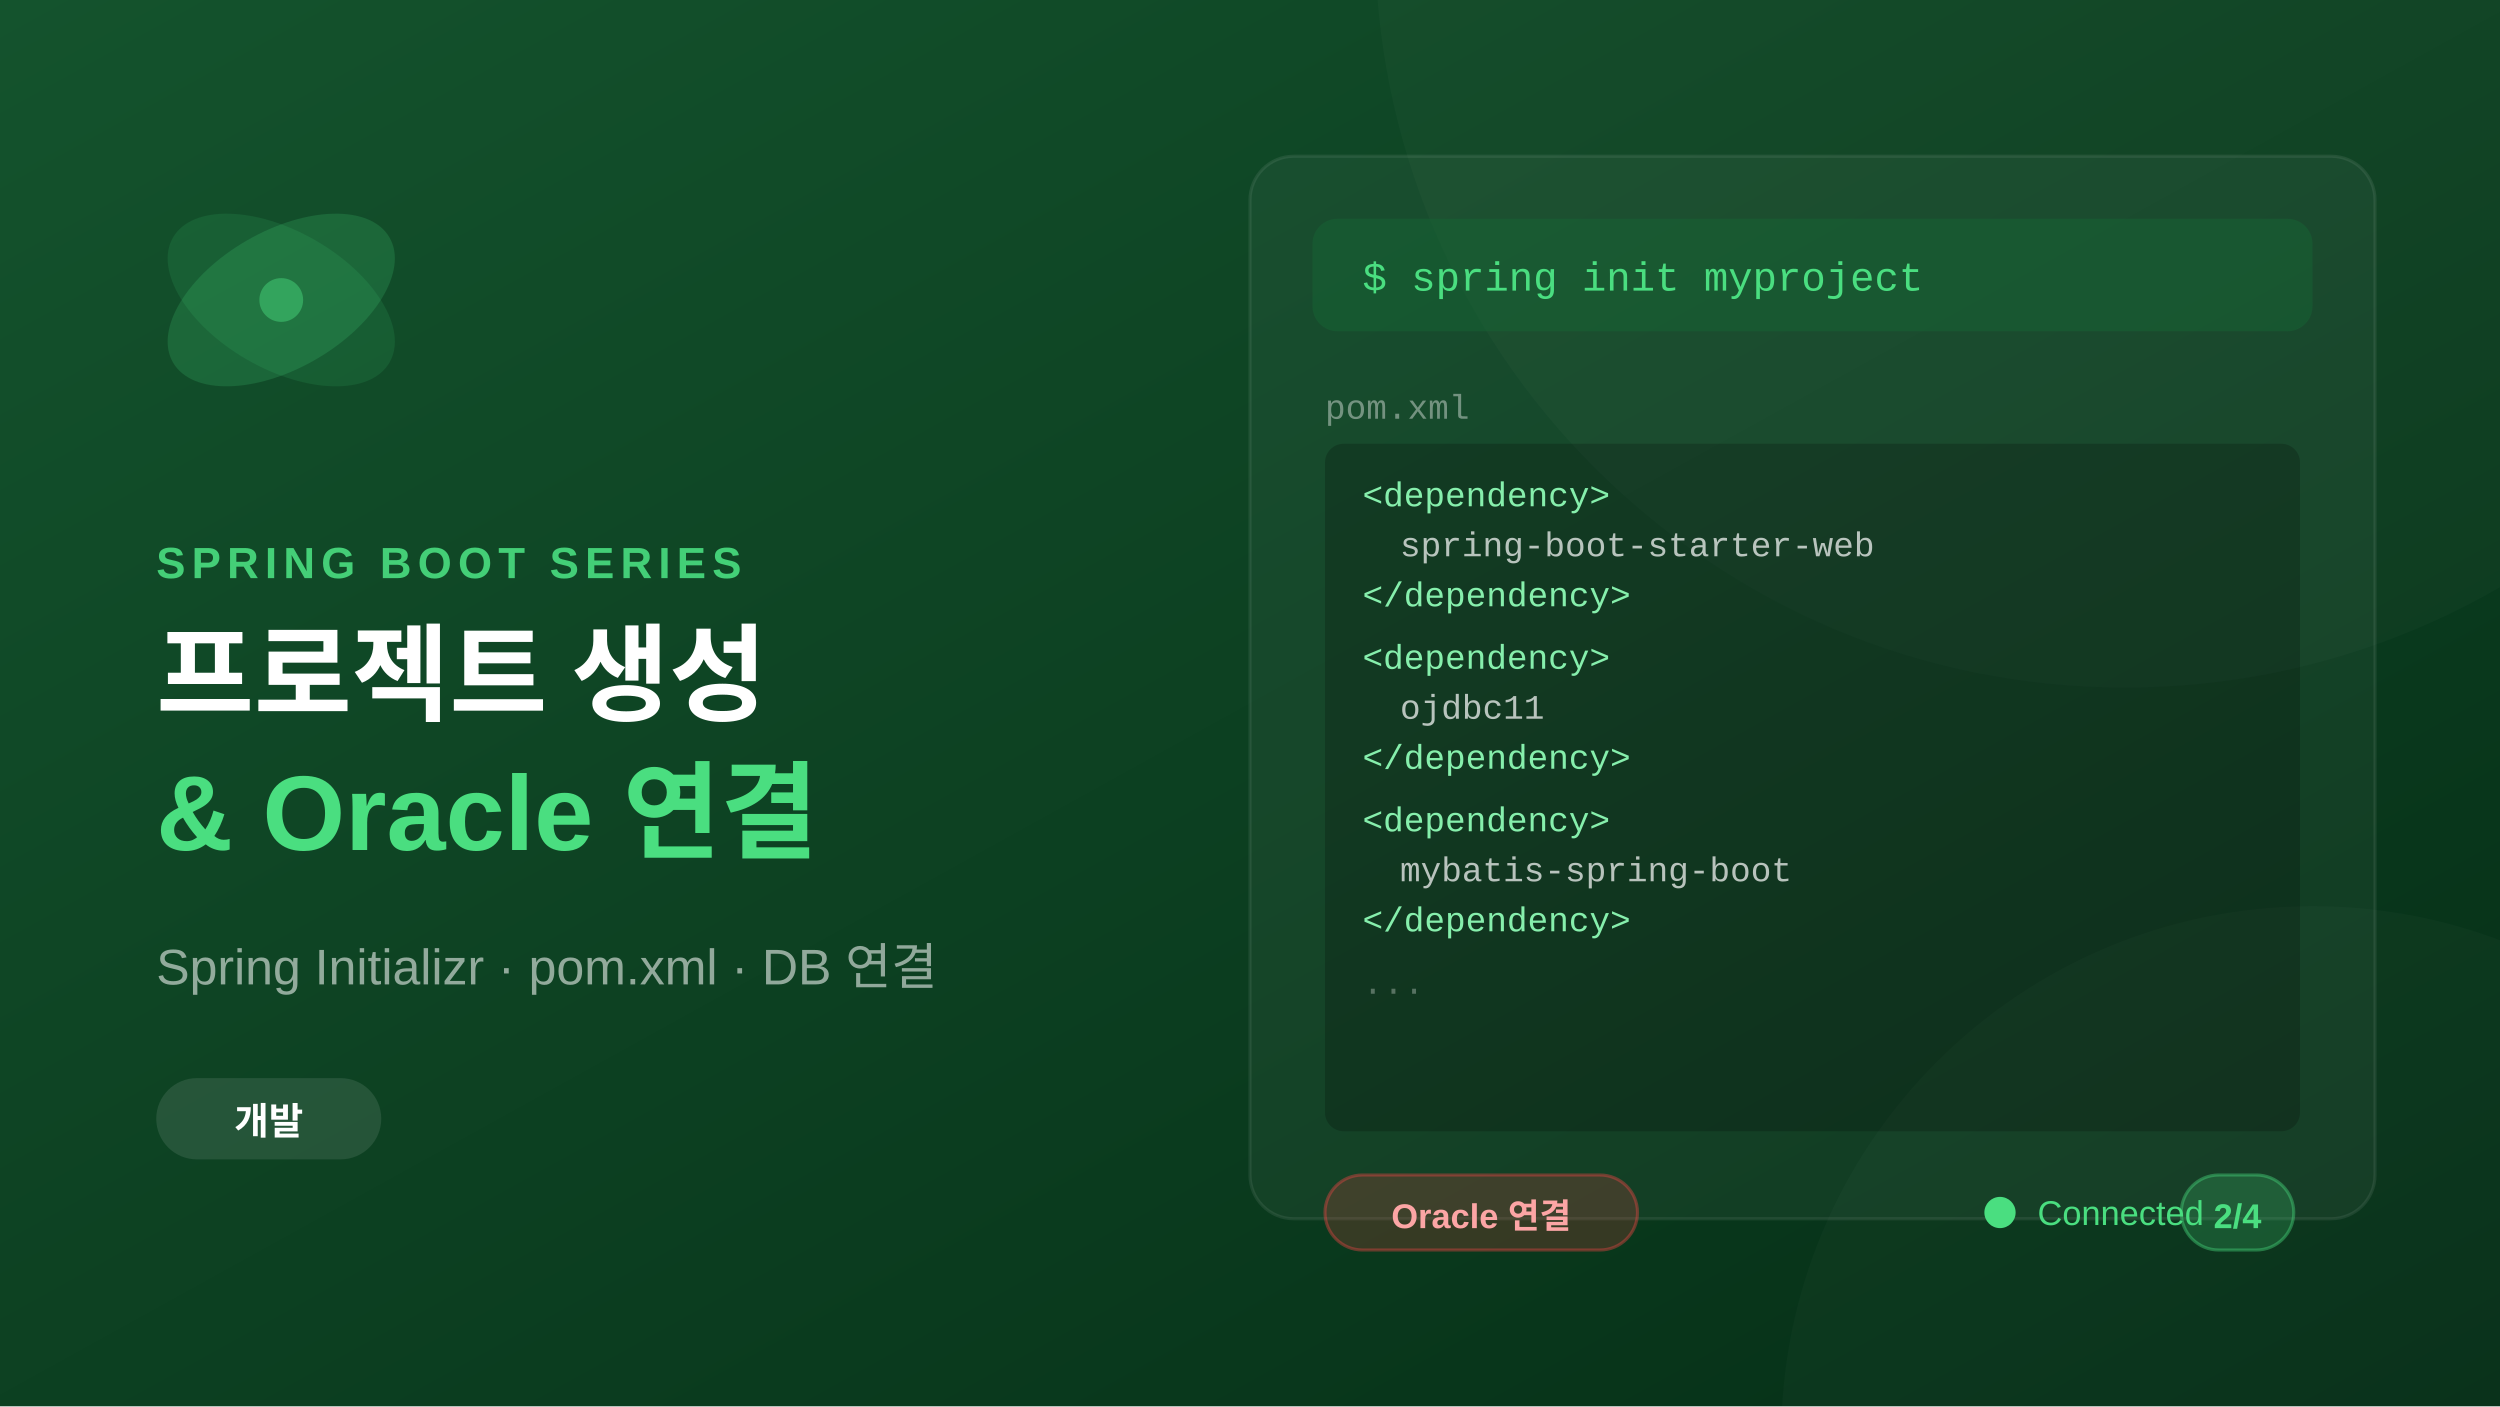
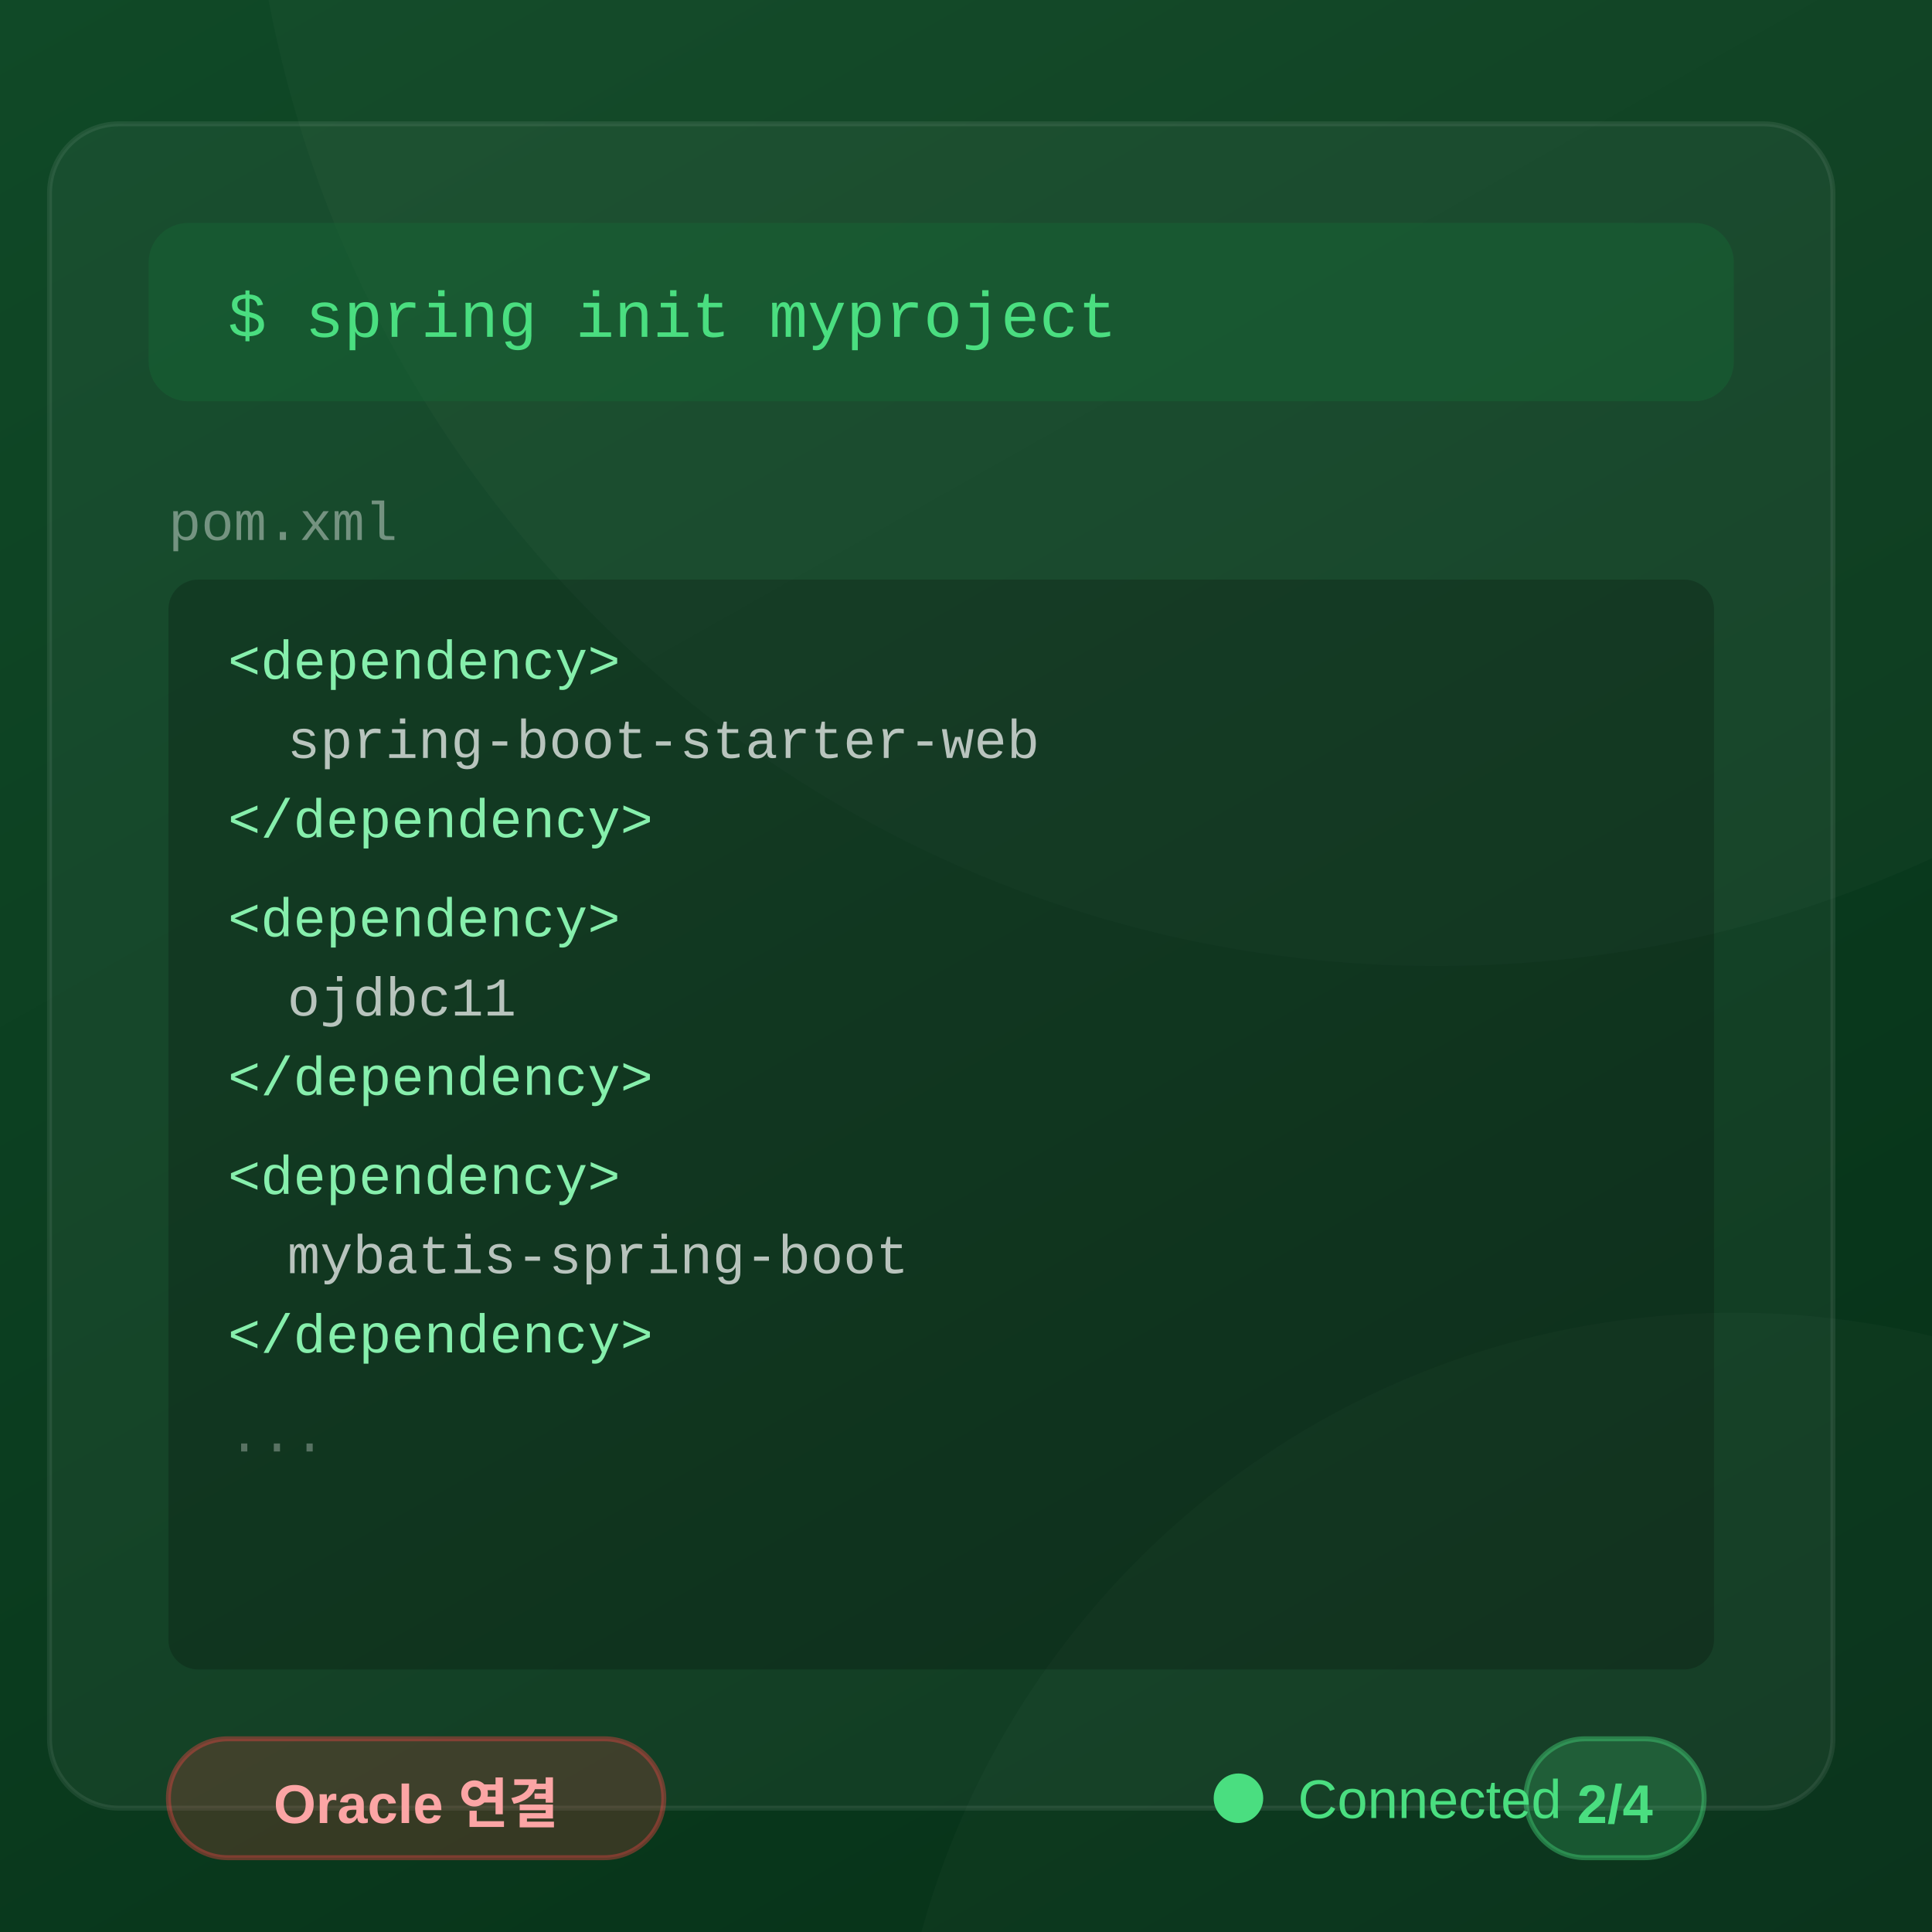
- <svg xmlns="http://www.w3.org/2000/svg" width="800" height="450" viewBox="0 0 800 450">
+ <svg xmlns="http://www.w3.org/2000/svg" width="390" height="390" viewBox="390 25 390 390">
  <defs>
    <linearGradient id="bg" x1="0%" y1="0%" x2="100%" y2="100%">
      <stop offset="0%" style="stop-color:#14532d" />
      <stop offset="100%" style="stop-color:#052e16" />
    </linearGradient>
  </defs>
  <rect width="800" height="450" fill="url(#bg)" />
  <circle cx="680" cy="-20" r="240" fill="white" fill-opacity="0.02" />
  <circle cx="740" cy="460" r="170" fill="white" fill-opacity="0.02" />
  <g transform="translate(400, 50)">
    <rect width="360" height="340" rx="14" fill="white" fill-opacity="0.04" stroke="white" stroke-opacity="0.08" stroke-width="1" />
    <rect x="20" y="20" width="320" height="36" rx="8" fill="#166534" fill-opacity="0.5" />
    <text x="36" y="43" font-family="'Courier New', monospace" font-size="13" fill="#4ade80">$ spring init myproject</text>
    <text x="24" y="84" font-family="'Courier New', monospace" font-size="11" fill="white" fill-opacity="0.4">pom.xml</text>
    <rect x="24" y="92" width="312" height="220" rx="6" fill="black" fill-opacity="0.2" />
    <text x="36" y="112" font-family="'Courier New', monospace" font-size="11" fill="#86efac">&lt;dependency&gt;</text>
    <text x="48" y="128" font-family="'Courier New', monospace" font-size="11" fill="white" fill-opacity="0.7">  spring-boot-starter-web</text>
    <text x="36" y="144" font-family="'Courier New', monospace" font-size="11" fill="#86efac">&lt;/dependency&gt;</text>
    <text x="36" y="164" font-family="'Courier New', monospace" font-size="11" fill="#86efac">&lt;dependency&gt;</text>
    <text x="48" y="180" font-family="'Courier New', monospace" font-size="11" fill="white" fill-opacity="0.7">  ojdbc11</text>
    <text x="36" y="196" font-family="'Courier New', monospace" font-size="11" fill="#86efac">&lt;/dependency&gt;</text>
    <text x="36" y="216" font-family="'Courier New', monospace" font-size="11" fill="#86efac">&lt;dependency&gt;</text>
    <text x="48" y="232" font-family="'Courier New', monospace" font-size="11" fill="white" fill-opacity="0.7">  mybatis-spring-boot</text>
    <text x="36" y="248" font-family="'Courier New', monospace" font-size="11" fill="#86efac">&lt;/dependency&gt;</text>
    <text x="36" y="268" font-family="'Courier New', monospace" font-size="11" fill="white" fill-opacity="0.3">  ...</text>
    <rect x="24" y="326" width="100" height="24" rx="12" fill="#ef4444" fill-opacity="0.2" stroke="#ef4444" stroke-opacity="0.4" stroke-width="1" />
    <text x="74" y="343" font-family="'Segoe UI', Arial" font-size="11" font-weight="700" fill="#fca5a5" text-anchor="middle">Oracle 연결</text>
    <circle cx="240" cy="338" r="5" fill="#4ade80" />
    <text x="252" y="342" font-family="'Segoe UI', Arial" font-size="11" fill="#4ade80">Connected</text>
    <rect x="298" y="326" width="36" height="24" rx="12" fill="#4ade80" fill-opacity="0.2" stroke="#4ade80" stroke-opacity="0.4" stroke-width="1" />
    <text x="316" y="343" font-family="'Segoe UI', Arial" font-size="11" font-weight="700" fill="#4ade80" text-anchor="middle">2/4</text>
  </g>
  <g transform="translate(46, 52)">
    <ellipse cx="44" cy="44" rx="40" ry="22" fill="#4ade80" fill-opacity="0.18" transform="rotate(-30, 44, 44)" />
    <ellipse cx="44" cy="44" rx="40" ry="22" fill="#4ade80" fill-opacity="0.12" transform="rotate(30, 44, 44)" />
    <circle cx="44" cy="44" r="7" fill="#4ade80" fill-opacity="0.45" />
  </g>
  <text x="50" y="185" font-family="'Segoe UI', Arial, sans-serif" font-size="14" font-weight="600" fill="#4ade80" fill-opacity="0.9" letter-spacing="2">SPRING BOOT SERIES</text>
  <text x="50" y="228" font-family="'Segoe UI', Arial, sans-serif" font-size="34" font-weight="800" fill="white">프로젝트 생성</text>
  <text x="50" y="272" font-family="'Segoe UI', Arial, sans-serif" font-size="34" font-weight="800" fill="#4ade80">&amp; Oracle 연결</text>
  <text x="50" y="315" font-family="'Segoe UI', Arial, sans-serif" font-size="16" fill="white" fill-opacity="0.55">Spring Initializr · pom.xml · DB 연결</text>
  <rect x="50" y="345" width="72" height="26" rx="13" fill="white" fill-opacity="0.1" />
  <text x="86" y="363" font-family="'Segoe UI', Arial, sans-serif" font-size="12" font-weight="600" fill="white" text-anchor="middle">개발</text>
</svg>
